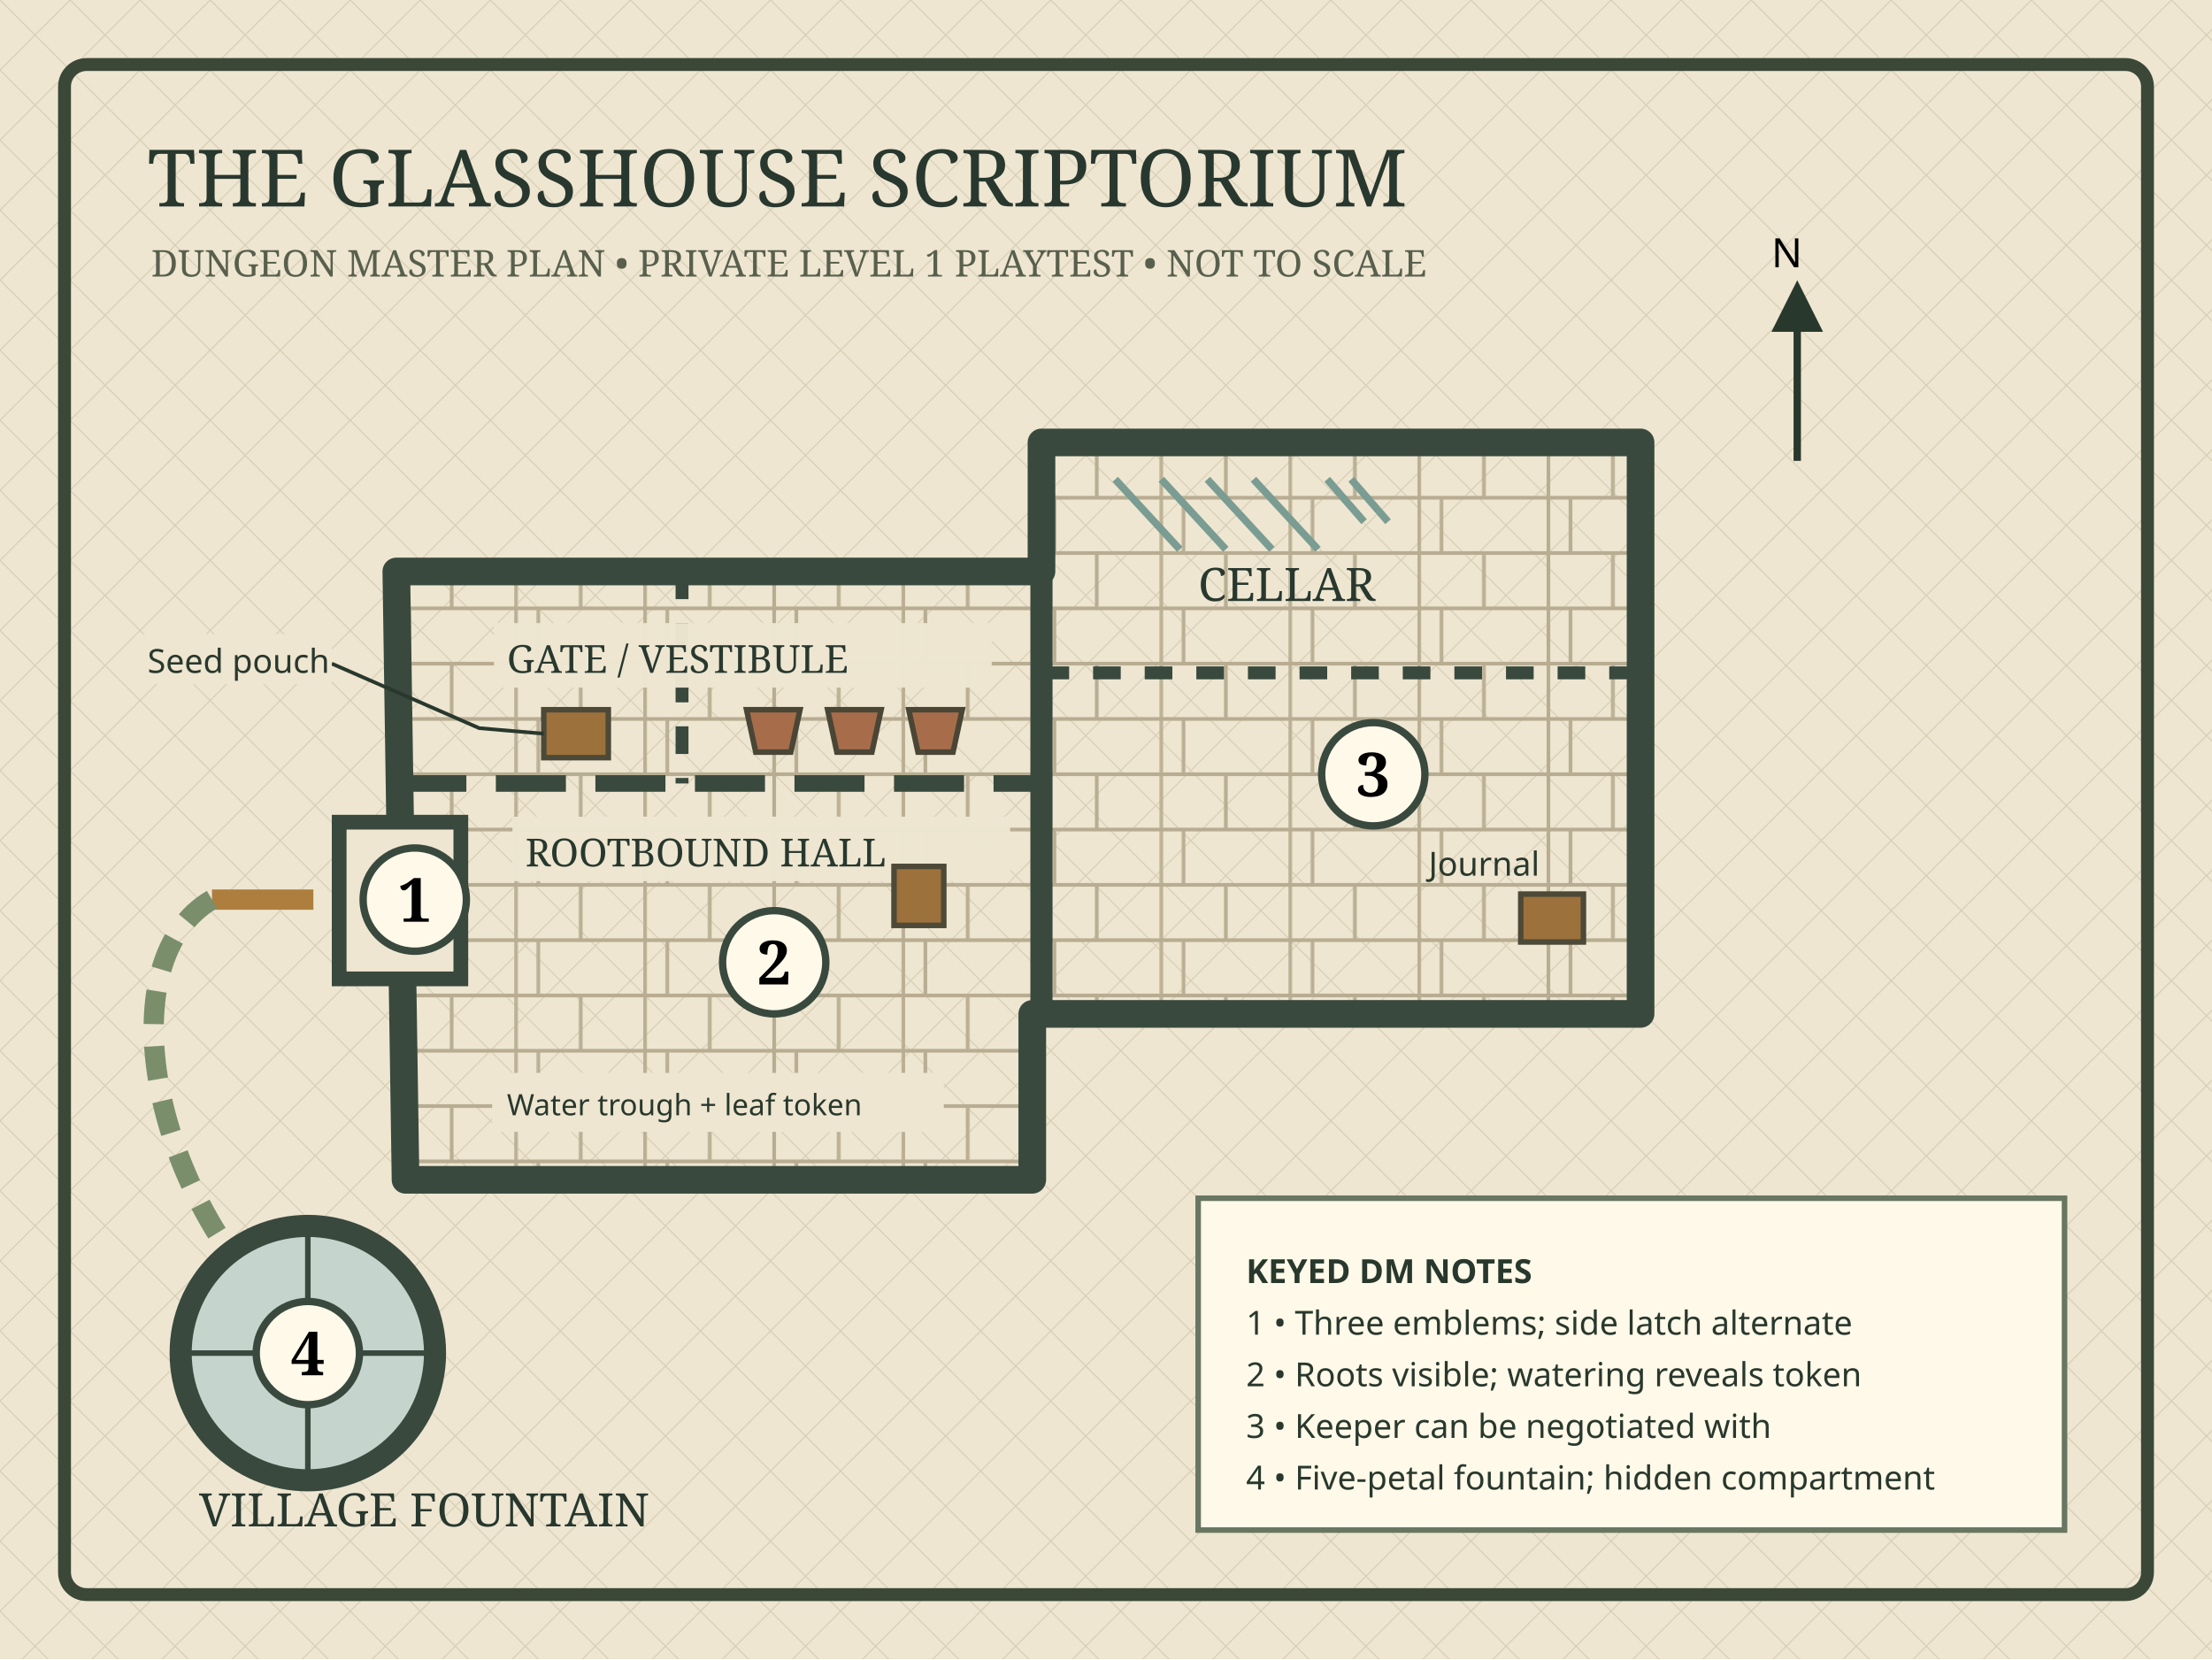
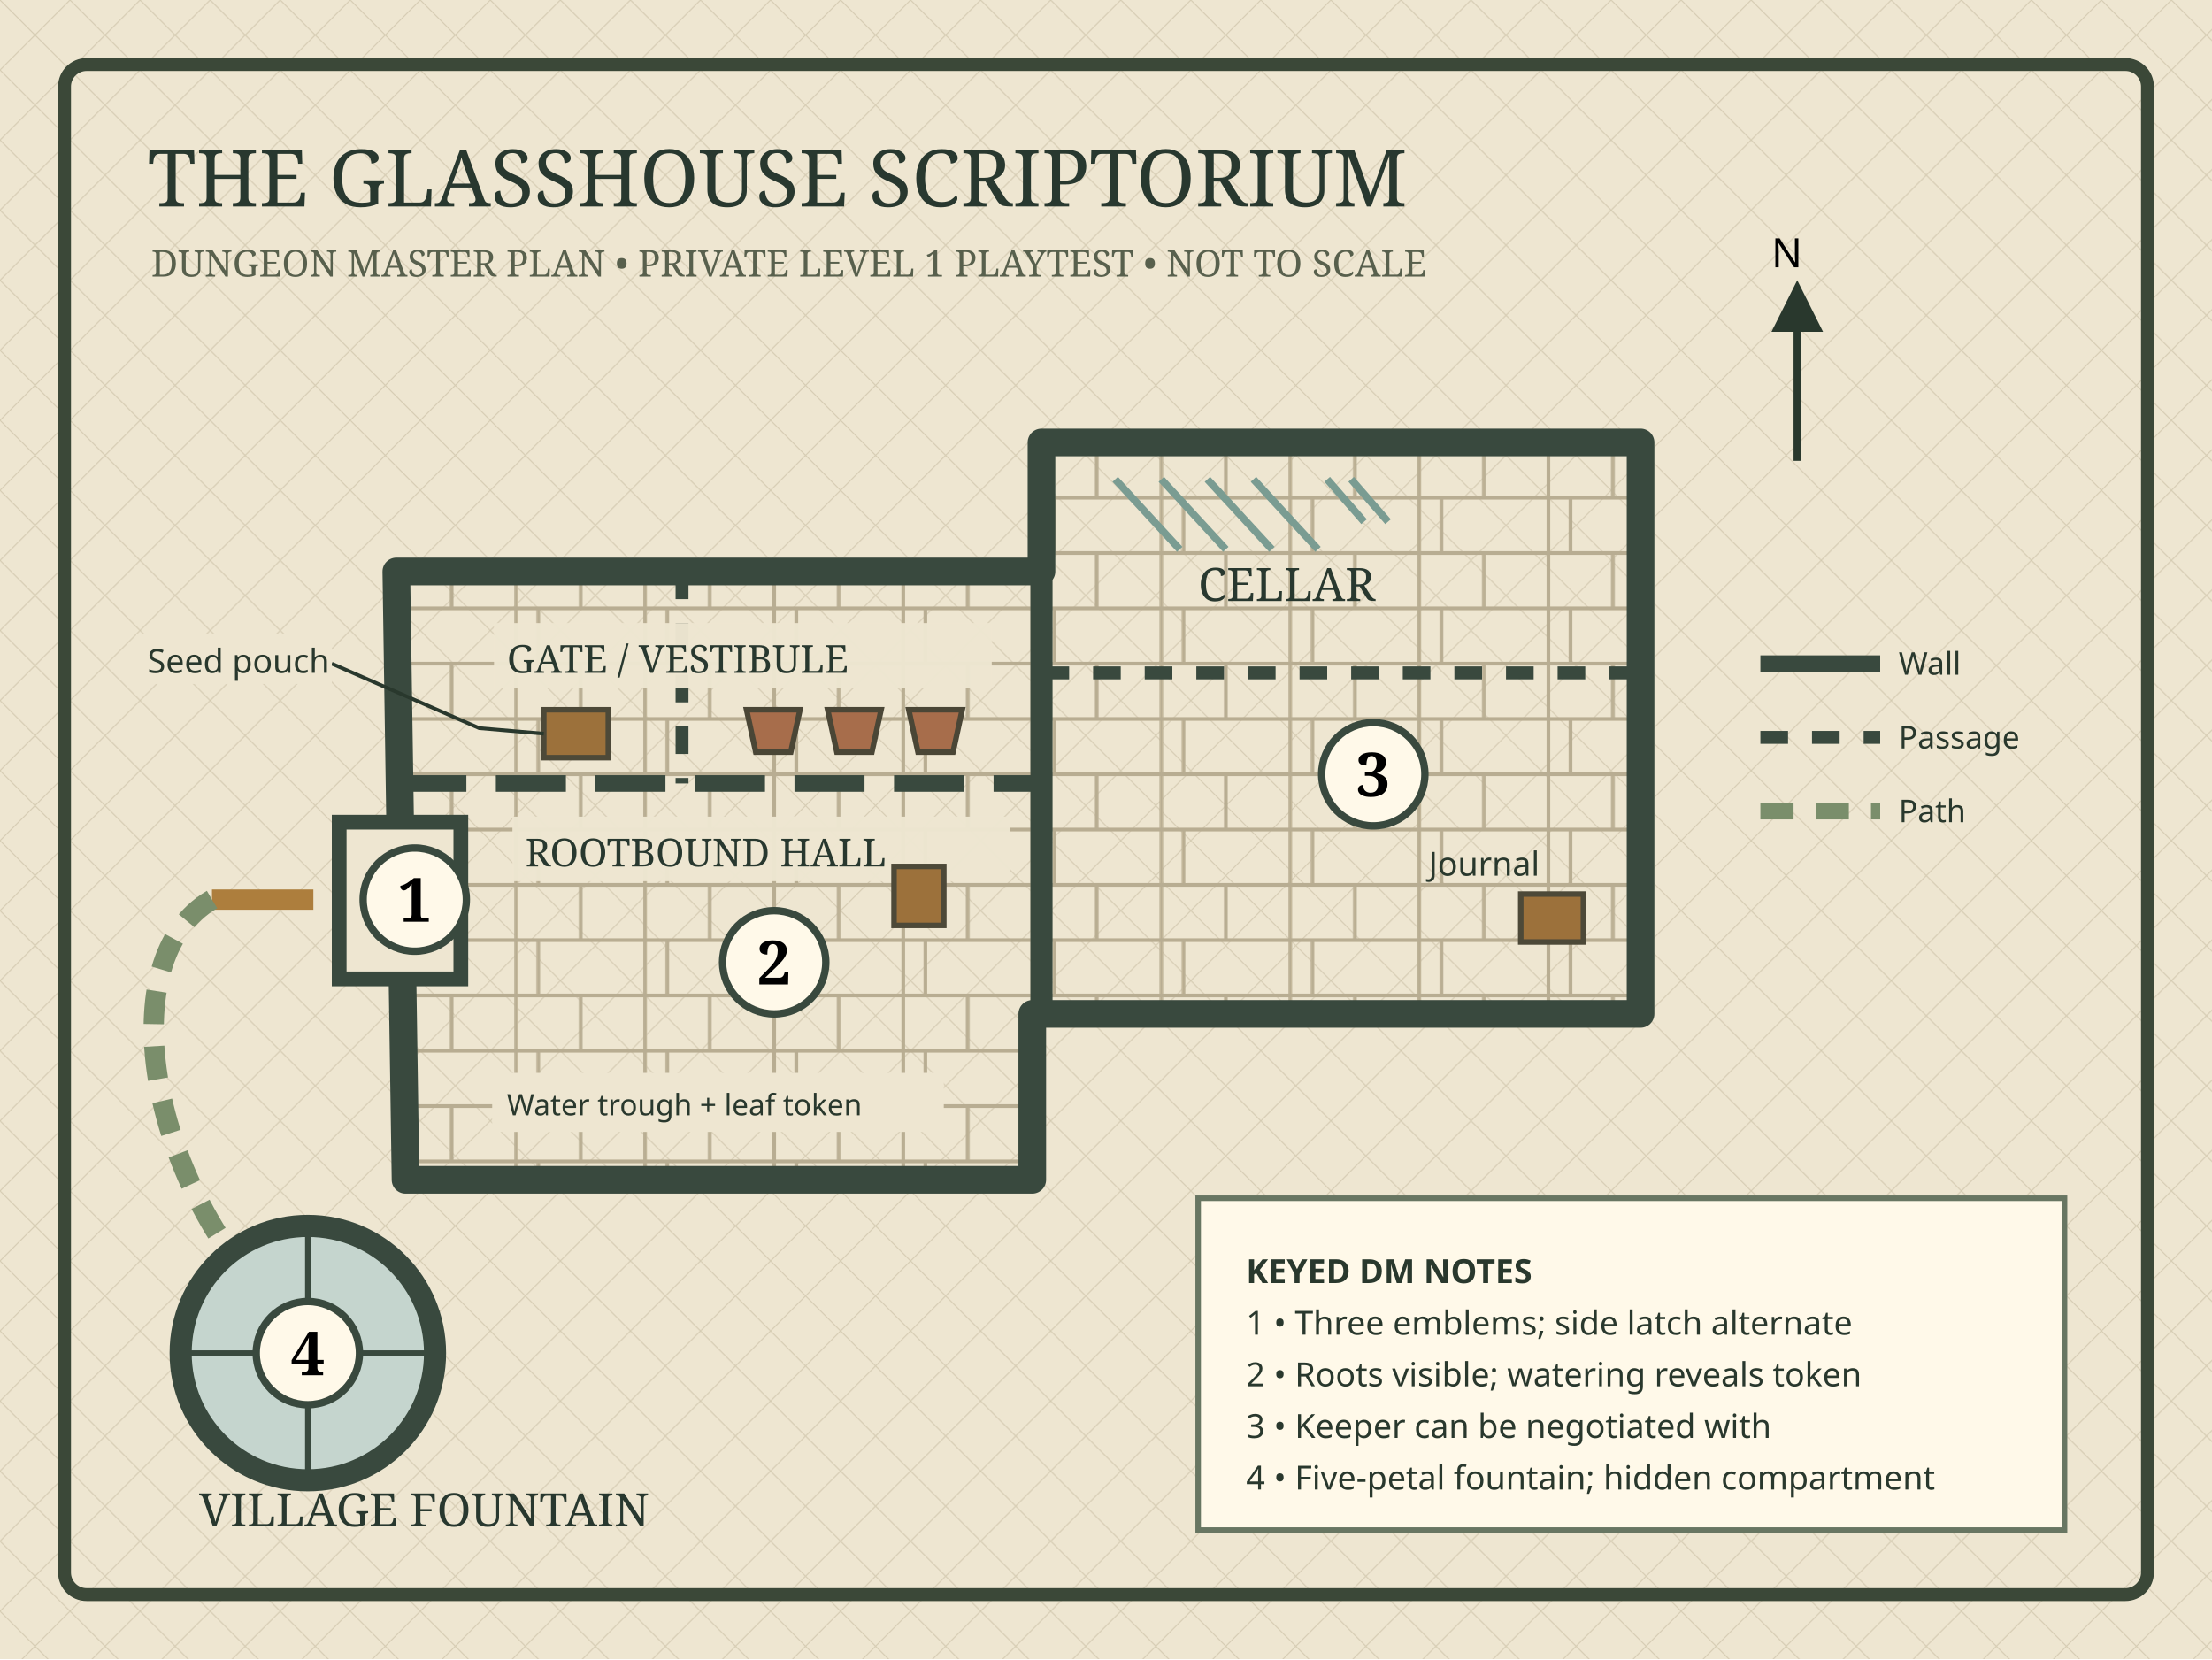
<svg xmlns="http://www.w3.org/2000/svg" viewBox="0 0 1200 900" role="img" aria-labelledby="title desc">
  <defs>
    <pattern id="paper" width="38" height="38" patternUnits="userSpaceOnUse">
      <rect width="38" height="38" fill="#eee6d1" />
      <path d="M0 0L38 38M38 0L0 38" stroke="#d7cdb5" stroke-width=".6" />
    </pattern>
    <pattern id="stone" width="70" height="60" patternUnits="userSpaceOnUse">
      <path d="M0 0H70V60H0ZM0 30H70M35 0V30M12 30V60" fill="none" stroke="#b8ad92" stroke-width="2" />
    </pattern>
  </defs>
  <rect width="1200" height="900" fill="url(#paper)" />
  <rect x="35" y="35" width="1130" height="830" rx="12" fill="none" stroke="#3b4838" stroke-width="7" />
  <text x="80" y="112" font-family="Georgia,serif" font-size="43" fill="#28382f">THE GLASSHOUSE SCRIPTORIUM</text>
  <text x="82" y="150" font-family="Georgia,serif" font-size="20" fill="#58604d">DUNGEON MASTER PLAN • PRIVATE LEVEL 1 PLAYTEST • NOT TO SCALE</text>
  <path d="M215 310H565V240H890V550H560V640H220Z" fill="url(#stone)" stroke="#39493e" stroke-width="15" stroke-linejoin="round" />
  <path d="M565 240V550M560 550V640" stroke="#39493e" stroke-width="12" />
  <path d="M215 425H565" stroke="#39493e" stroke-width="9" stroke-dasharray="38 16" />
  <path d="M370 310V425" stroke="#39493e" stroke-width="7" stroke-dasharray="15 13" />
  <path d="M565 365H890" stroke="#39493e" stroke-width="7" stroke-dasharray="15 13" />
  <g aria-label="Three ceramic soil pots at the gate" fill="#a76d4b" stroke="#4a4636" stroke-width="3">
    <path d="M405 385h29l-5 23h-19z" />
    <path d="M449 385h29l-5 23h-19z" />
    <path d="M493 385h29l-5 23h-19z" />
  </g>
  <g aria-label="Broken glasshouse roof panels" fill="none" stroke="#7a9c92" stroke-width="4">
    <path d="M605 260l35 38m-10-38l35 38m-10-38l35 38m-10-38l35 38" />
    <path d="M720 260l20 23m-7-23l20 23" />
  </g>
  <rect x="184" y="446" width="66" height="85" fill="#eee6d1" stroke="#39493e" stroke-width="8" />
  <path d="M170 488H115" stroke="#ad7e3d" stroke-width="11" />
  <path d="M115 488C60 520 80 640 150 710" fill="none" stroke="#7a8e6b" stroke-width="11" stroke-dasharray="18 12" />
  <circle cx="167" cy="734" r="69" fill="#c5d5ce" stroke="#39493e" stroke-width="12" />
  <circle cx="167" cy="734" r="25" fill="#648b90" />
  <path d="M167 665V803M98 734H236" stroke="#39493e" stroke-width="3" />
  <g font-family="Georgia,serif" fill="#28382f" font-size="25">
    <rect x="268" y="338" width="270" height="35" fill="#eee6d1" opacity=".97" />
    <rect x="278" y="443" width="270" height="35" fill="#eee6d1" opacity=".97" />
    <text x="275" y="365" font-size="21">GATE / VESTIBULE</text>
    <text x="285" y="470" font-size="21">ROOTBOUND HALL</text>
    <text x="650" y="326">CELLAR</text>
    <text x="108" y="828">VILLAGE FOUNTAIN</text>
  </g>
  <g font-family="Georgia,serif" font-size="33" text-anchor="middle" font-weight="bold">
    <circle cx="225" cy="488" r="28" fill="#fff9e9" stroke="#39493e" stroke-width="4" />
    <text x="225" y="500">1</text>
    <circle cx="420" cy="522" r="28" fill="#fff9e9" stroke="#39493e" stroke-width="4" />
    <text x="420" y="534">2</text>
    <circle cx="745" cy="420" r="28" fill="#fff9e9" stroke="#39493e" stroke-width="4" />
    <text x="745" y="432">3</text>
    <circle cx="167" cy="734" r="28" fill="#fff9e9" stroke="#39493e" stroke-width="4" />
    <text x="167" y="746">4</text>
  </g>
  <g fill="#9c713b" stroke="#4d4938" stroke-width="3">
    <rect x="295" y="385" width="35" height="26" />
    <rect x="485" y="470" width="27" height="32" />
    <rect x="825" y="485" width="34" height="26" />
  </g>
  <path d="M180 360L260 395L295 398" fill="none" stroke="#29382d" stroke-width="2" />
  <rect x="74" y="344" width="106" height="27" fill="#eee6d1" />
  <g font-family="sans-serif" font-size="18" fill="#29382d">
    <text x="80" y="365">Seed pouch</text>
    <rect x="267" y="582" width="245" height="32" fill="#eee6d1" />
    <text x="275" y="605" font-size="16">Water trough + leaf token</text>
    <text x="775" y="475">Journal</text>
  </g>
+   <g aria-label="Map line legend" font-family="sans-serif" font-size="17" fill="#29382d">
+     <path d="M955 360h65" stroke="#39493e" stroke-width="9" />
+     <text x="1030" y="366">Wall</text>
+     <path d="M955 400h65" stroke="#39493e" stroke-width="7" stroke-dasharray="15 13" />
+     <text x="1030" y="406">Passage</text>
+     <path d="M955 440h65" stroke="#7a8e6b" stroke-width="9" stroke-dasharray="18 12" />
+     <text x="1030" y="446">Path</text>
+   </g>
  <path d="M975 250V160" stroke="#29382d" stroke-width="4" />
  <path d="M975 152l-14 28h28z" fill="#29382d" />
  <text x="961" y="145" font-size="22" font-family="sans-serif">N</text>
  <rect x="650" y="650" width="470" height="180" fill="#fff9e9" stroke="#687662" stroke-width="3" />
  <g font-family="sans-serif" font-size="18" fill="#29382d">
    <text x="676" y="696" font-weight="bold">KEYED DM NOTES</text>
    <text x="676" y="724">1 • Three emblems; side latch alternate</text>
    <text x="676" y="752">2 • Roots visible; watering reveals token</text>
    <text x="676" y="780">3 • Keeper can be negotiated with</text>
    <text x="676" y="808">4 • Five-petal fountain; hidden compartment</text>
  </g>
</svg>
